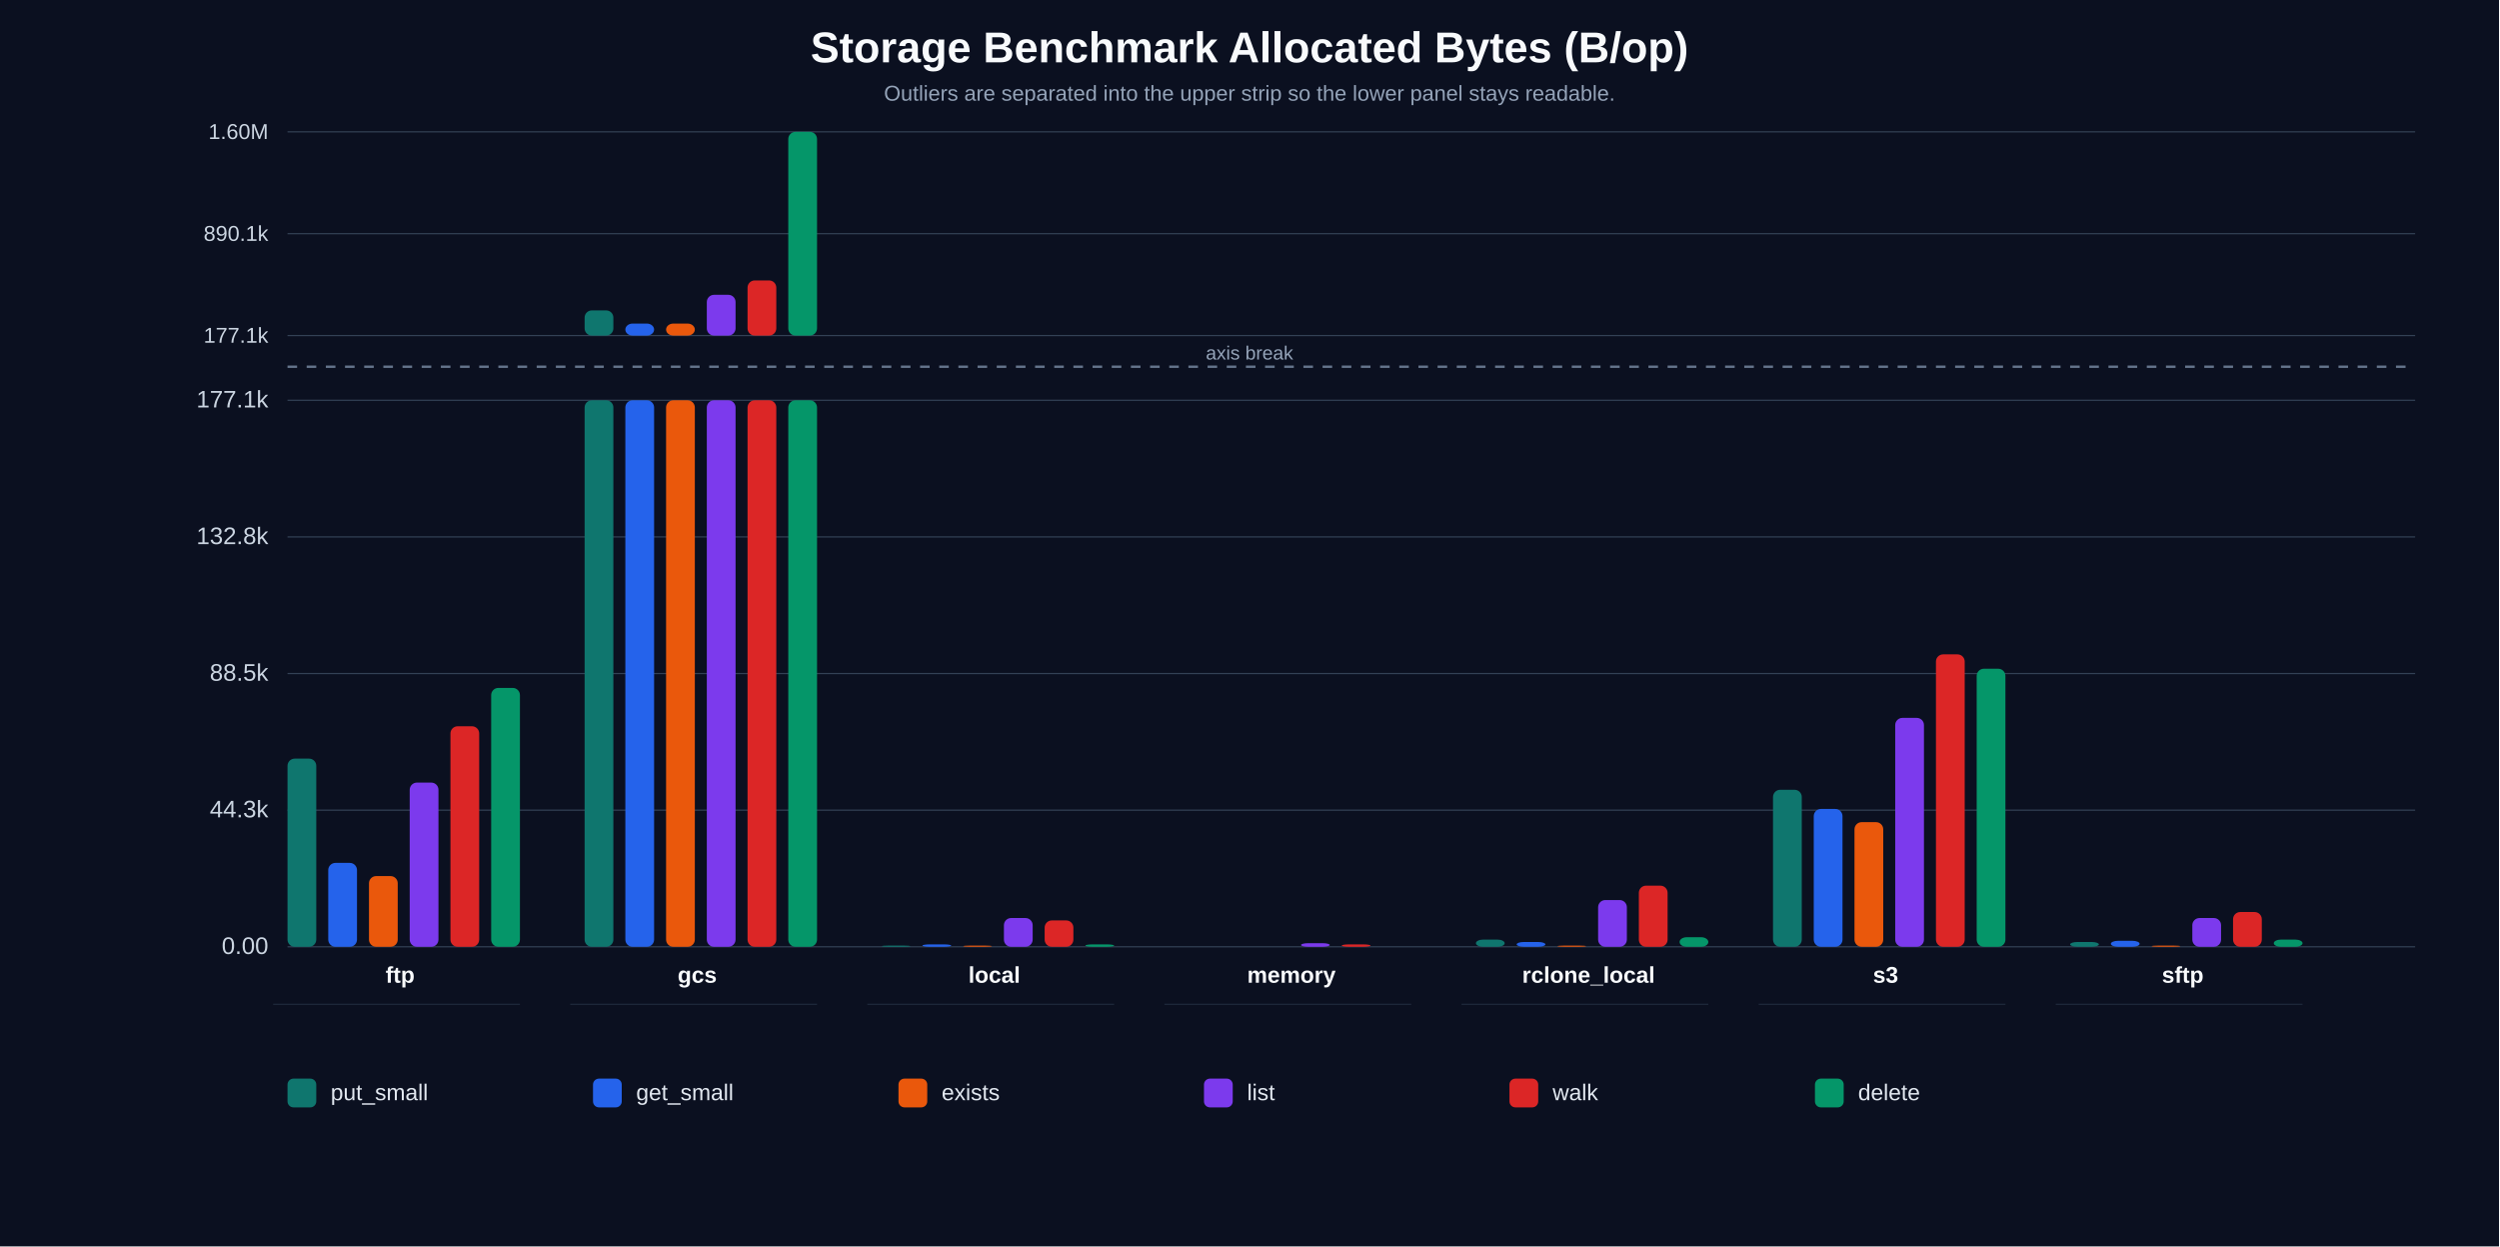
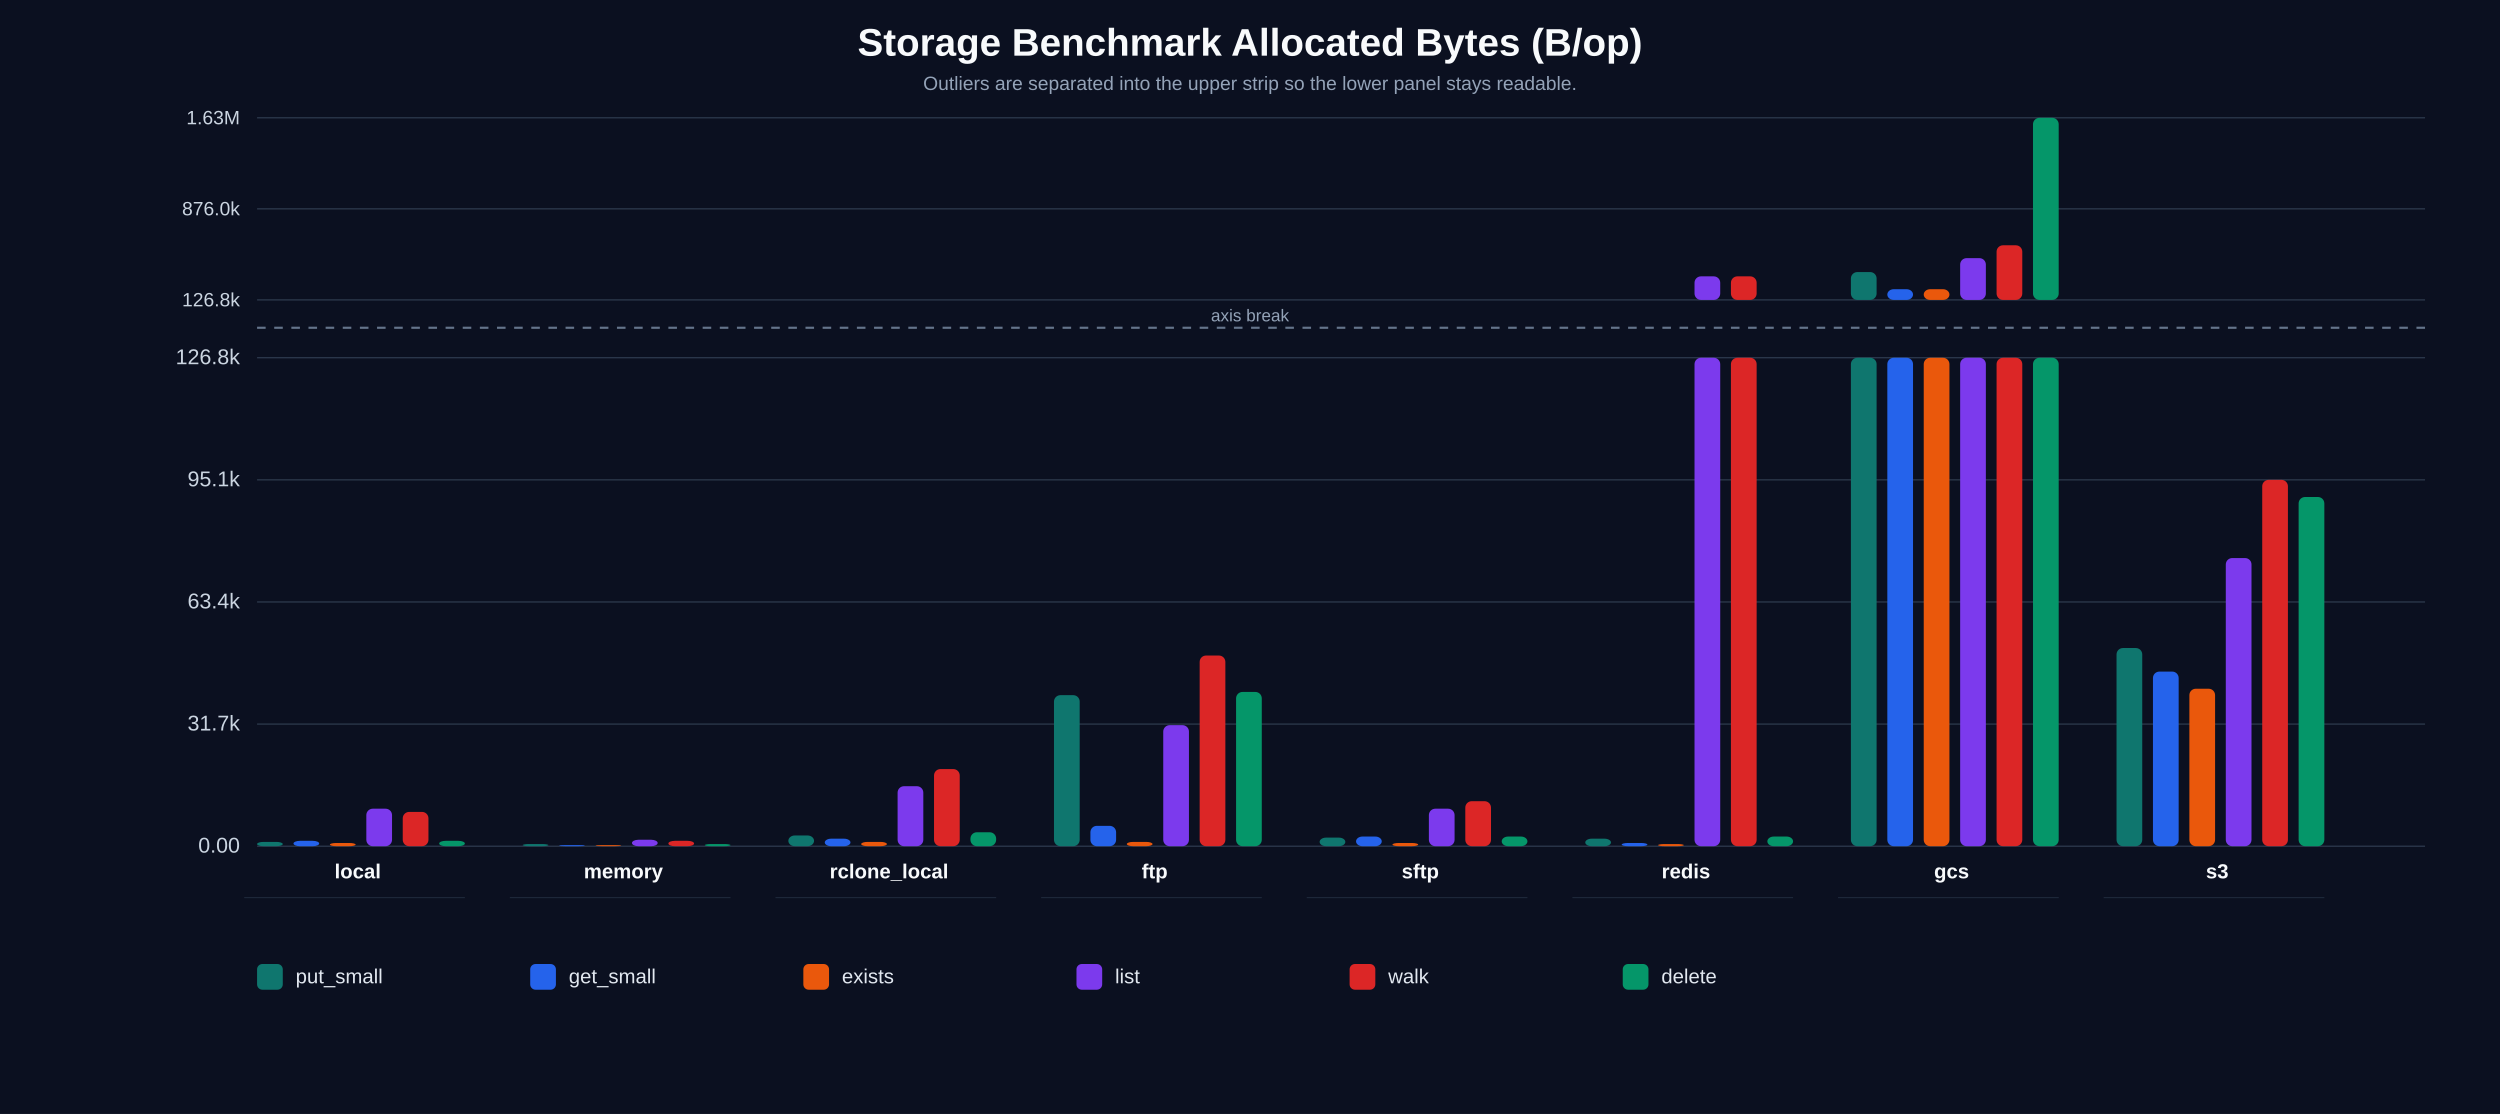
- <svg xmlns="http://www.w3.org/2000/svg" width="2086" height="1040" viewBox="0 0 2086 1040">
+ <svg xmlns="http://www.w3.org/2000/svg" width="2334" height="1040" viewBox="0 0 2334 1040">
  <rect width="100%" height="100%" fill="#0b1020" />
-   <text x="1043" y="52" text-anchor="middle" fill="#f8fafc" font-size="36" font-family="Arial, sans-serif" font-weight="700">Storage Benchmark Allocated Bytes (B/op)</text>
-   <text x="1043" y="84" text-anchor="middle" fill="#94a3b8" font-size="18" font-family="Arial, sans-serif">Outliers are separated into the upper strip so the lower panel stays readable.</text>
-   <line x1="240" y1="110" x2="2016" y2="110" stroke="#334155" stroke-width="1" />
-   <text x="224" y="116" fill="#cbd5e1" font-size="18" text-anchor="end" font-family="Arial, sans-serif">1.60M</text>
-   <line x1="240" y1="195" x2="2016" y2="195" stroke="#334155" stroke-width="1" />
-   <text x="224" y="201" fill="#cbd5e1" font-size="18" text-anchor="end" font-family="Arial, sans-serif">890.1k</text>
-   <line x1="240" y1="280" x2="2016" y2="280" stroke="#334155" stroke-width="1" />
-   <text x="224" y="286" fill="#cbd5e1" font-size="18" text-anchor="end" font-family="Arial, sans-serif">177.1k</text>
-   <line x1="240" y1="306" x2="2016" y2="306" stroke="#64748b" stroke-width="2" stroke-dasharray="8 8" />
-   <text x="1043" y="300" text-anchor="middle" fill="#94a3b8" font-size="16" font-family="Arial, sans-serif">axis break</text>
-   <line x1="240" y1="334" x2="2016" y2="334" stroke="#334155" stroke-width="1" />
-   <text x="224" y="340" fill="#cbd5e1" font-size="20" text-anchor="end" font-family="Arial, sans-serif">177.1k</text>
-   <line x1="240" y1="448" x2="2016" y2="448" stroke="#334155" stroke-width="1" />
-   <text x="224" y="454" fill="#cbd5e1" font-size="20" text-anchor="end" font-family="Arial, sans-serif">132.8k</text>
-   <line x1="240" y1="562" x2="2016" y2="562" stroke="#334155" stroke-width="1" />
-   <text x="224" y="568" fill="#cbd5e1" font-size="20" text-anchor="end" font-family="Arial, sans-serif">88.5k</text>
-   <line x1="240" y1="676" x2="2016" y2="676" stroke="#334155" stroke-width="1" />
-   <text x="224" y="682" fill="#cbd5e1" font-size="20" text-anchor="end" font-family="Arial, sans-serif">44.3k</text>
-   <line x1="240" y1="790" x2="2016" y2="790" stroke="#334155" stroke-width="1" />
+   <text x="1167" y="52" text-anchor="middle" fill="#f8fafc" font-size="36" font-family="Arial, sans-serif" font-weight="700">Storage Benchmark Allocated Bytes (B/op)</text>
+   <text x="1167" y="84" text-anchor="middle" fill="#94a3b8" font-size="18" font-family="Arial, sans-serif">Outliers are separated into the upper strip so the lower panel stays readable.</text>
+   <line x1="240" y1="110" x2="2264" y2="110" stroke="#334155" stroke-width="1" />
+   <text x="224" y="116" fill="#cbd5e1" font-size="18" text-anchor="end" font-family="Arial, sans-serif">1.63M</text>
+   <line x1="240" y1="195" x2="2264" y2="195" stroke="#334155" stroke-width="1" />
+   <text x="224" y="201" fill="#cbd5e1" font-size="18" text-anchor="end" font-family="Arial, sans-serif">876.0k</text>
+   <line x1="240" y1="280" x2="2264" y2="280" stroke="#334155" stroke-width="1" />
+   <text x="224" y="286" fill="#cbd5e1" font-size="18" text-anchor="end" font-family="Arial, sans-serif">126.8k</text>
+   <line x1="240" y1="306" x2="2264" y2="306" stroke="#64748b" stroke-width="2" stroke-dasharray="8 8" />
+   <text x="1167" y="300" text-anchor="middle" fill="#94a3b8" font-size="16" font-family="Arial, sans-serif">axis break</text>
+   <line x1="240" y1="334" x2="2264" y2="334" stroke="#334155" stroke-width="1" />
+   <text x="224" y="340" fill="#cbd5e1" font-size="20" text-anchor="end" font-family="Arial, sans-serif">126.8k</text>
+   <line x1="240" y1="448" x2="2264" y2="448" stroke="#334155" stroke-width="1" />
+   <text x="224" y="454" fill="#cbd5e1" font-size="20" text-anchor="end" font-family="Arial, sans-serif">95.1k</text>
+   <line x1="240" y1="562" x2="2264" y2="562" stroke="#334155" stroke-width="1" />
+   <text x="224" y="568" fill="#cbd5e1" font-size="20" text-anchor="end" font-family="Arial, sans-serif">63.4k</text>
+   <line x1="240" y1="676" x2="2264" y2="676" stroke="#334155" stroke-width="1" />
+   <text x="224" y="682" fill="#cbd5e1" font-size="20" text-anchor="end" font-family="Arial, sans-serif">31.7k</text>
+   <line x1="240" y1="790" x2="2264" y2="790" stroke="#334155" stroke-width="1" />
  <text x="224" y="796" fill="#cbd5e1" font-size="20" text-anchor="end" font-family="Arial, sans-serif">0.00</text>
-   <rect x="240" y="633" width="24" height="157" rx="6" fill="#0f766e" />
-   <rect x="274" y="720" width="24" height="70" rx="6" fill="#2563eb" />
-   <rect x="308" y="731" width="24" height="59" rx="6" fill="#ea580c" />
-   <rect x="342" y="653" width="24" height="137" rx="6" fill="#7c3aed" />
-   <rect x="376" y="606" width="24" height="184" rx="6" fill="#dc2626" />
-   <rect x="410" y="574" width="24" height="216" rx="6" fill="#059669" />
-   <text x="334" y="820" fill="#f8fafc" font-size="19" text-anchor="middle" font-family="Arial, sans-serif" font-weight="700">ftp</text>
+   <rect x="240" y="786" width="24" height="4" rx="6" fill="#0f766e" />
+   <rect x="274" y="785" width="24" height="5" rx="6" fill="#2563eb" />
+   <rect x="308" y="787" width="24" height="3" rx="6" fill="#ea580c" />
+   <rect x="342" y="755" width="24" height="35" rx="6" fill="#7c3aed" />
+   <rect x="376" y="758" width="24" height="32" rx="6" fill="#dc2626" />
+   <rect x="410" y="785" width="24" height="5" rx="6" fill="#059669" />
+   <text x="334" y="820" fill="#f8fafc" font-size="19" text-anchor="middle" font-family="Arial, sans-serif" font-weight="700">local</text>
  <line x1="228" y1="838" x2="434" y2="838" stroke="#1e293b" stroke-width="1" />
-   <rect x="488" y="334" width="24" height="456" rx="6" fill="#0f766e" />
-   <rect x="488" y="259" width="24" height="21" rx="6" fill="#0f766e" />
-   <rect x="522" y="334" width="24" height="456" rx="6" fill="#2563eb" />
-   <rect x="522" y="270" width="24" height="10" rx="6" fill="#2563eb" />
-   <rect x="556" y="334" width="24" height="456" rx="6" fill="#ea580c" />
-   <rect x="556" y="270" width="24" height="10" rx="6" fill="#ea580c" />
-   <rect x="590" y="334" width="24" height="456" rx="6" fill="#7c3aed" />
-   <rect x="590" y="246" width="24" height="34" rx="6" fill="#7c3aed" />
-   <rect x="624" y="334" width="24" height="456" rx="6" fill="#dc2626" />
-   <rect x="624" y="234" width="24" height="46" rx="6" fill="#dc2626" />
-   <rect x="658" y="334" width="24" height="456" rx="6" fill="#059669" />
-   <rect x="658" y="110" width="24" height="170" rx="6" fill="#059669" />
-   <text x="582" y="820" fill="#f8fafc" font-size="19" text-anchor="middle" font-family="Arial, sans-serif" font-weight="700">gcs</text>
+   <rect x="488" y="788" width="24" height="2" rx="6" fill="#0f766e" />
+   <rect x="522" y="789" width="24" height="1" rx="6" fill="#2563eb" />
+   <rect x="556" y="789" width="24" height="1" rx="6" fill="#ea580c" />
+   <rect x="590" y="784" width="24" height="6" rx="6" fill="#7c3aed" />
+   <rect x="624" y="785" width="24" height="5" rx="6" fill="#dc2626" />
+   <rect x="658" y="788" width="24" height="2" rx="6" fill="#059669" />
+   <text x="582" y="820" fill="#f8fafc" font-size="19" text-anchor="middle" font-family="Arial, sans-serif" font-weight="700">memory</text>
  <line x1="476" y1="838" x2="682" y2="838" stroke="#1e293b" stroke-width="1" />
-   <rect x="736" y="789" width="24" height="1" rx="6" fill="#0f766e" />
-   <rect x="770" y="788" width="24" height="2" rx="6" fill="#2563eb" />
-   <rect x="804" y="789" width="24" height="1" rx="6" fill="#ea580c" />
-   <rect x="838" y="766" width="24" height="24" rx="6" fill="#7c3aed" />
-   <rect x="872" y="768" width="24" height="22" rx="6" fill="#dc2626" />
-   <rect x="906" y="788" width="24" height="2" rx="6" fill="#059669" />
-   <text x="830" y="820" fill="#f8fafc" font-size="19" text-anchor="middle" font-family="Arial, sans-serif" font-weight="700">local</text>
+   <rect x="736" y="780" width="24" height="10" rx="6" fill="#0f766e" />
+   <rect x="770" y="783" width="24" height="7" rx="6" fill="#2563eb" />
+   <rect x="804" y="786" width="24" height="4" rx="6" fill="#ea580c" />
+   <rect x="838" y="734" width="24" height="56" rx="6" fill="#7c3aed" />
+   <rect x="872" y="718" width="24" height="72" rx="6" fill="#dc2626" />
+   <rect x="906" y="777" width="24" height="13" rx="6" fill="#059669" />
+   <text x="830" y="820" fill="#f8fafc" font-size="19" text-anchor="middle" font-family="Arial, sans-serif" font-weight="700">rclone_local</text>
  <line x1="724" y1="838" x2="930" y2="838" stroke="#1e293b" stroke-width="1" />
-   <rect x="984" y="790" width="24" height="0" rx="6" fill="#0f766e" />
-   <rect x="1018" y="790" width="24" height="0" rx="6" fill="#2563eb" />
-   <rect x="1052" y="790" width="24" height="0" rx="6" fill="#ea580c" />
-   <rect x="1086" y="787" width="24" height="3" rx="6" fill="#7c3aed" />
-   <rect x="1120" y="788" width="24" height="2" rx="6" fill="#dc2626" />
-   <rect x="1154" y="790" width="24" height="0" rx="6" fill="#059669" />
-   <text x="1078" y="820" fill="#f8fafc" font-size="19" text-anchor="middle" font-family="Arial, sans-serif" font-weight="700">memory</text>
+   <rect x="984" y="649" width="24" height="141" rx="6" fill="#0f766e" />
+   <rect x="1018" y="771" width="24" height="19" rx="6" fill="#2563eb" />
+   <rect x="1052" y="786" width="24" height="4" rx="6" fill="#ea580c" />
+   <rect x="1086" y="677" width="24" height="113" rx="6" fill="#7c3aed" />
+   <rect x="1120" y="612" width="24" height="178" rx="6" fill="#dc2626" />
+   <rect x="1154" y="646" width="24" height="144" rx="6" fill="#059669" />
+   <text x="1078" y="820" fill="#f8fafc" font-size="19" text-anchor="middle" font-family="Arial, sans-serif" font-weight="700">ftp</text>
  <line x1="972" y1="838" x2="1178" y2="838" stroke="#1e293b" stroke-width="1" />
-   <rect x="1232" y="784" width="24" height="6" rx="6" fill="#0f766e" />
-   <rect x="1266" y="786" width="24" height="4" rx="6" fill="#2563eb" />
-   <rect x="1300" y="789" width="24" height="1" rx="6" fill="#ea580c" />
-   <rect x="1334" y="751" width="24" height="39" rx="6" fill="#7c3aed" />
-   <rect x="1368" y="739" width="24" height="51" rx="6" fill="#dc2626" />
-   <rect x="1402" y="782" width="24" height="8" rx="6" fill="#059669" />
-   <text x="1326" y="820" fill="#f8fafc" font-size="19" text-anchor="middle" font-family="Arial, sans-serif" font-weight="700">rclone_local</text>
+   <rect x="1232" y="782" width="24" height="8" rx="6" fill="#0f766e" />
+   <rect x="1266" y="781" width="24" height="9" rx="6" fill="#2563eb" />
+   <rect x="1300" y="787" width="24" height="3" rx="6" fill="#ea580c" />
+   <rect x="1334" y="755" width="24" height="35" rx="6" fill="#7c3aed" />
+   <rect x="1368" y="748" width="24" height="42" rx="6" fill="#dc2626" />
+   <rect x="1402" y="781" width="24" height="9" rx="6" fill="#059669" />
+   <text x="1326" y="820" fill="#f8fafc" font-size="19" text-anchor="middle" font-family="Arial, sans-serif" font-weight="700">sftp</text>
  <line x1="1220" y1="838" x2="1426" y2="838" stroke="#1e293b" stroke-width="1" />
-   <rect x="1480" y="659" width="24" height="131" rx="6" fill="#0f766e" />
-   <rect x="1514" y="675" width="24" height="115" rx="6" fill="#2563eb" />
-   <rect x="1548" y="686" width="24" height="104" rx="6" fill="#ea580c" />
-   <rect x="1582" y="599" width="24" height="191" rx="6" fill="#7c3aed" />
-   <rect x="1616" y="546" width="24" height="244" rx="6" fill="#dc2626" />
-   <rect x="1650" y="558" width="24" height="232" rx="6" fill="#059669" />
-   <text x="1574" y="820" fill="#f8fafc" font-size="19" text-anchor="middle" font-family="Arial, sans-serif" font-weight="700">s3</text>
+   <rect x="1480" y="783" width="24" height="7" rx="6" fill="#0f766e" />
+   <rect x="1514" y="787" width="24" height="3" rx="6" fill="#2563eb" />
+   <rect x="1548" y="788" width="24" height="2" rx="6" fill="#ea580c" />
+   <rect x="1582" y="334" width="24" height="456" rx="6" fill="#7c3aed" />
+   <rect x="1582" y="258" width="24" height="22" rx="6" fill="#7c3aed" />
+   <rect x="1616" y="334" width="24" height="456" rx="6" fill="#dc2626" />
+   <rect x="1616" y="258" width="24" height="22" rx="6" fill="#dc2626" />
+   <rect x="1650" y="781" width="24" height="9" rx="6" fill="#059669" />
+   <text x="1574" y="820" fill="#f8fafc" font-size="19" text-anchor="middle" font-family="Arial, sans-serif" font-weight="700">redis</text>
  <line x1="1468" y1="838" x2="1674" y2="838" stroke="#1e293b" stroke-width="1" />
-   <rect x="1728" y="786" width="24" height="4" rx="6" fill="#0f766e" />
-   <rect x="1762" y="785" width="24" height="5" rx="6" fill="#2563eb" />
-   <rect x="1796" y="789" width="24" height="1" rx="6" fill="#ea580c" />
-   <rect x="1830" y="766" width="24" height="24" rx="6" fill="#7c3aed" />
-   <rect x="1864" y="761" width="24" height="29" rx="6" fill="#dc2626" />
-   <rect x="1898" y="784" width="24" height="6" rx="6" fill="#059669" />
-   <text x="1822" y="820" fill="#f8fafc" font-size="19" text-anchor="middle" font-family="Arial, sans-serif" font-weight="700">sftp</text>
+   <rect x="1728" y="334" width="24" height="456" rx="6" fill="#0f766e" />
+   <rect x="1728" y="254" width="24" height="26" rx="6" fill="#0f766e" />
+   <rect x="1762" y="334" width="24" height="456" rx="6" fill="#2563eb" />
+   <rect x="1762" y="270" width="24" height="10" rx="6" fill="#2563eb" />
+   <rect x="1796" y="334" width="24" height="456" rx="6" fill="#ea580c" />
+   <rect x="1796" y="270" width="24" height="10" rx="6" fill="#ea580c" />
+   <rect x="1830" y="334" width="24" height="456" rx="6" fill="#7c3aed" />
+   <rect x="1830" y="241" width="24" height="39" rx="6" fill="#7c3aed" />
+   <rect x="1864" y="334" width="24" height="456" rx="6" fill="#dc2626" />
+   <rect x="1864" y="229" width="24" height="51" rx="6" fill="#dc2626" />
+   <rect x="1898" y="334" width="24" height="456" rx="6" fill="#059669" />
+   <rect x="1898" y="110" width="24" height="170" rx="6" fill="#059669" />
+   <text x="1822" y="820" fill="#f8fafc" font-size="19" text-anchor="middle" font-family="Arial, sans-serif" font-weight="700">gcs</text>
  <line x1="1716" y1="838" x2="1922" y2="838" stroke="#1e293b" stroke-width="1" />
+   <rect x="1976" y="605" width="24" height="185" rx="6" fill="#0f766e" />
+   <rect x="2010" y="627" width="24" height="163" rx="6" fill="#2563eb" />
+   <rect x="2044" y="643" width="24" height="147" rx="6" fill="#ea580c" />
+   <rect x="2078" y="521" width="24" height="269" rx="6" fill="#7c3aed" />
+   <rect x="2112" y="448" width="24" height="342" rx="6" fill="#dc2626" />
+   <rect x="2146" y="464" width="24" height="326" rx="6" fill="#059669" />
+   <text x="2070" y="820" fill="#f8fafc" font-size="19" text-anchor="middle" font-family="Arial, sans-serif" font-weight="700">s3</text>
+   <line x1="1964" y1="838" x2="2170" y2="838" stroke="#1e293b" stroke-width="1" />
  <rect x="240" y="900" width="24" height="24" rx="5" fill="#0f766e" />
  <text x="276" y="918" fill="#e2e8f0" font-size="19" font-family="Arial, sans-serif">put_small</text>
  <rect x="495" y="900" width="24" height="24" rx="5" fill="#2563eb" />
  <text x="531" y="918" fill="#e2e8f0" font-size="19" font-family="Arial, sans-serif">get_small</text>
  <rect x="750" y="900" width="24" height="24" rx="5" fill="#ea580c" />
  <text x="786" y="918" fill="#e2e8f0" font-size="19" font-family="Arial, sans-serif">exists</text>
  <rect x="1005" y="900" width="24" height="24" rx="5" fill="#7c3aed" />
  <text x="1041" y="918" fill="#e2e8f0" font-size="19" font-family="Arial, sans-serif">list</text>
  <rect x="1260" y="900" width="24" height="24" rx="5" fill="#dc2626" />
  <text x="1296" y="918" fill="#e2e8f0" font-size="19" font-family="Arial, sans-serif">walk</text>
  <rect x="1515" y="900" width="24" height="24" rx="5" fill="#059669" />
  <text x="1551" y="918" fill="#e2e8f0" font-size="19" font-family="Arial, sans-serif">delete</text>
</svg>
